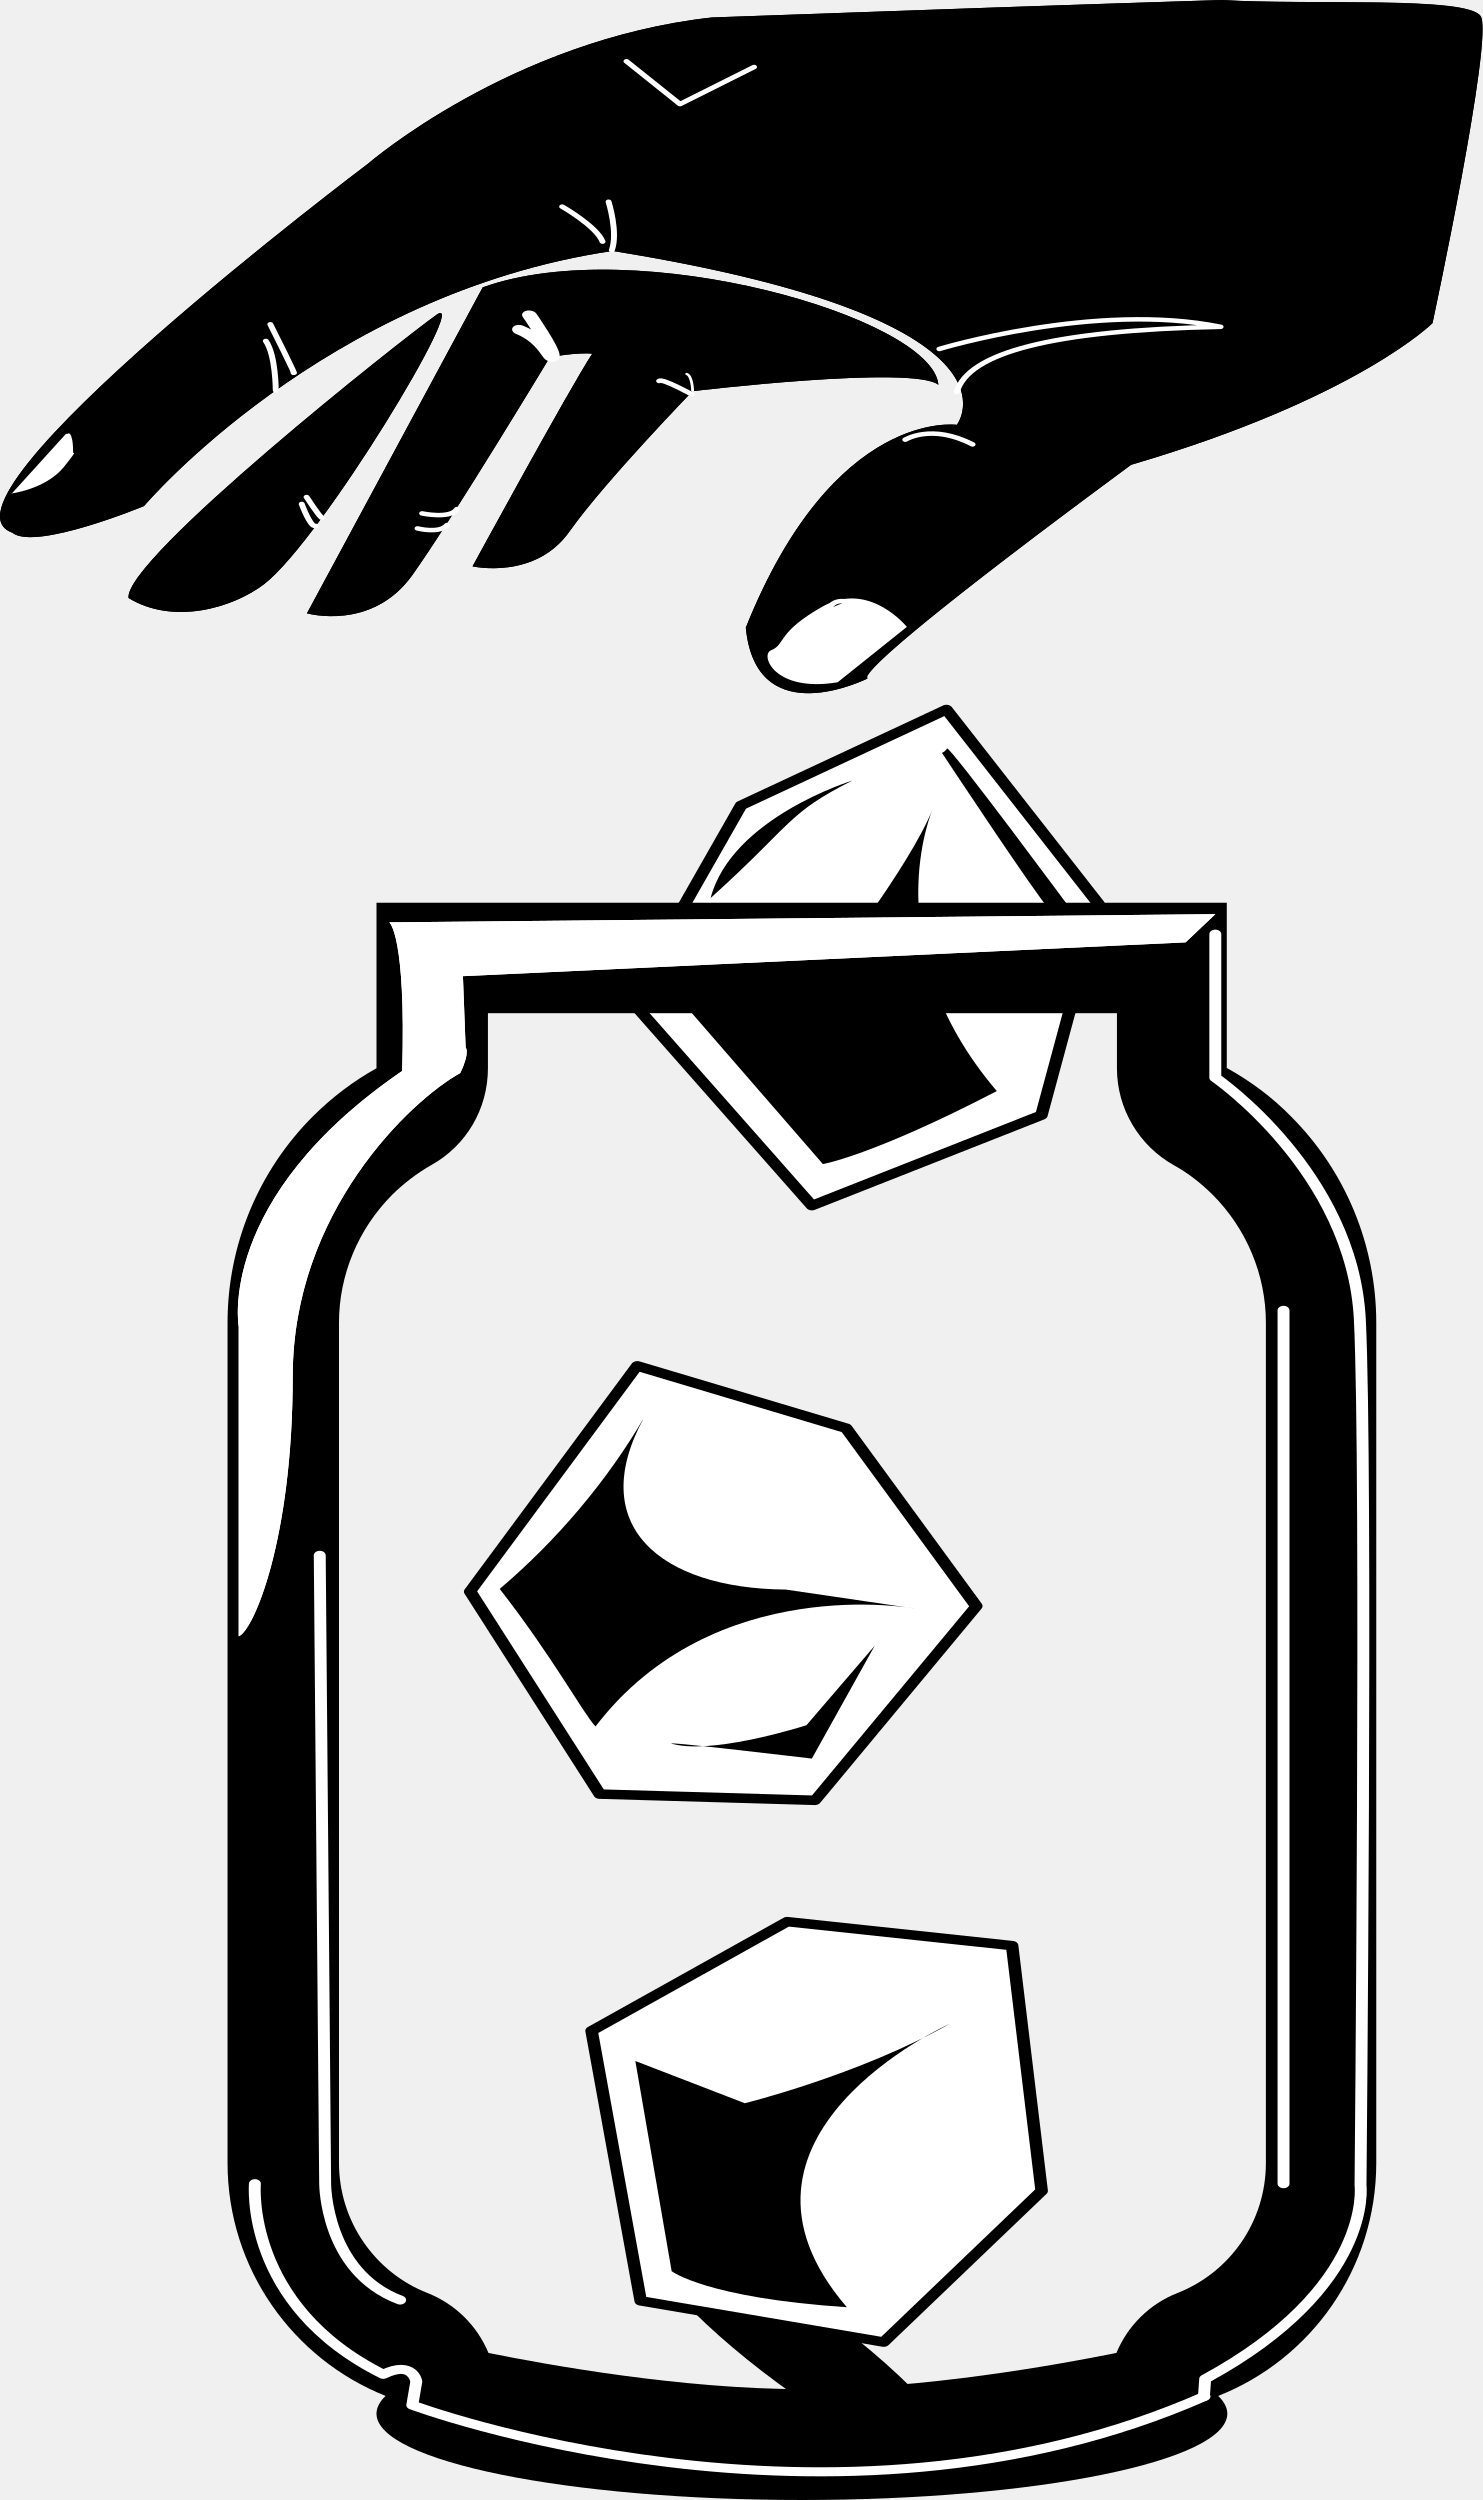
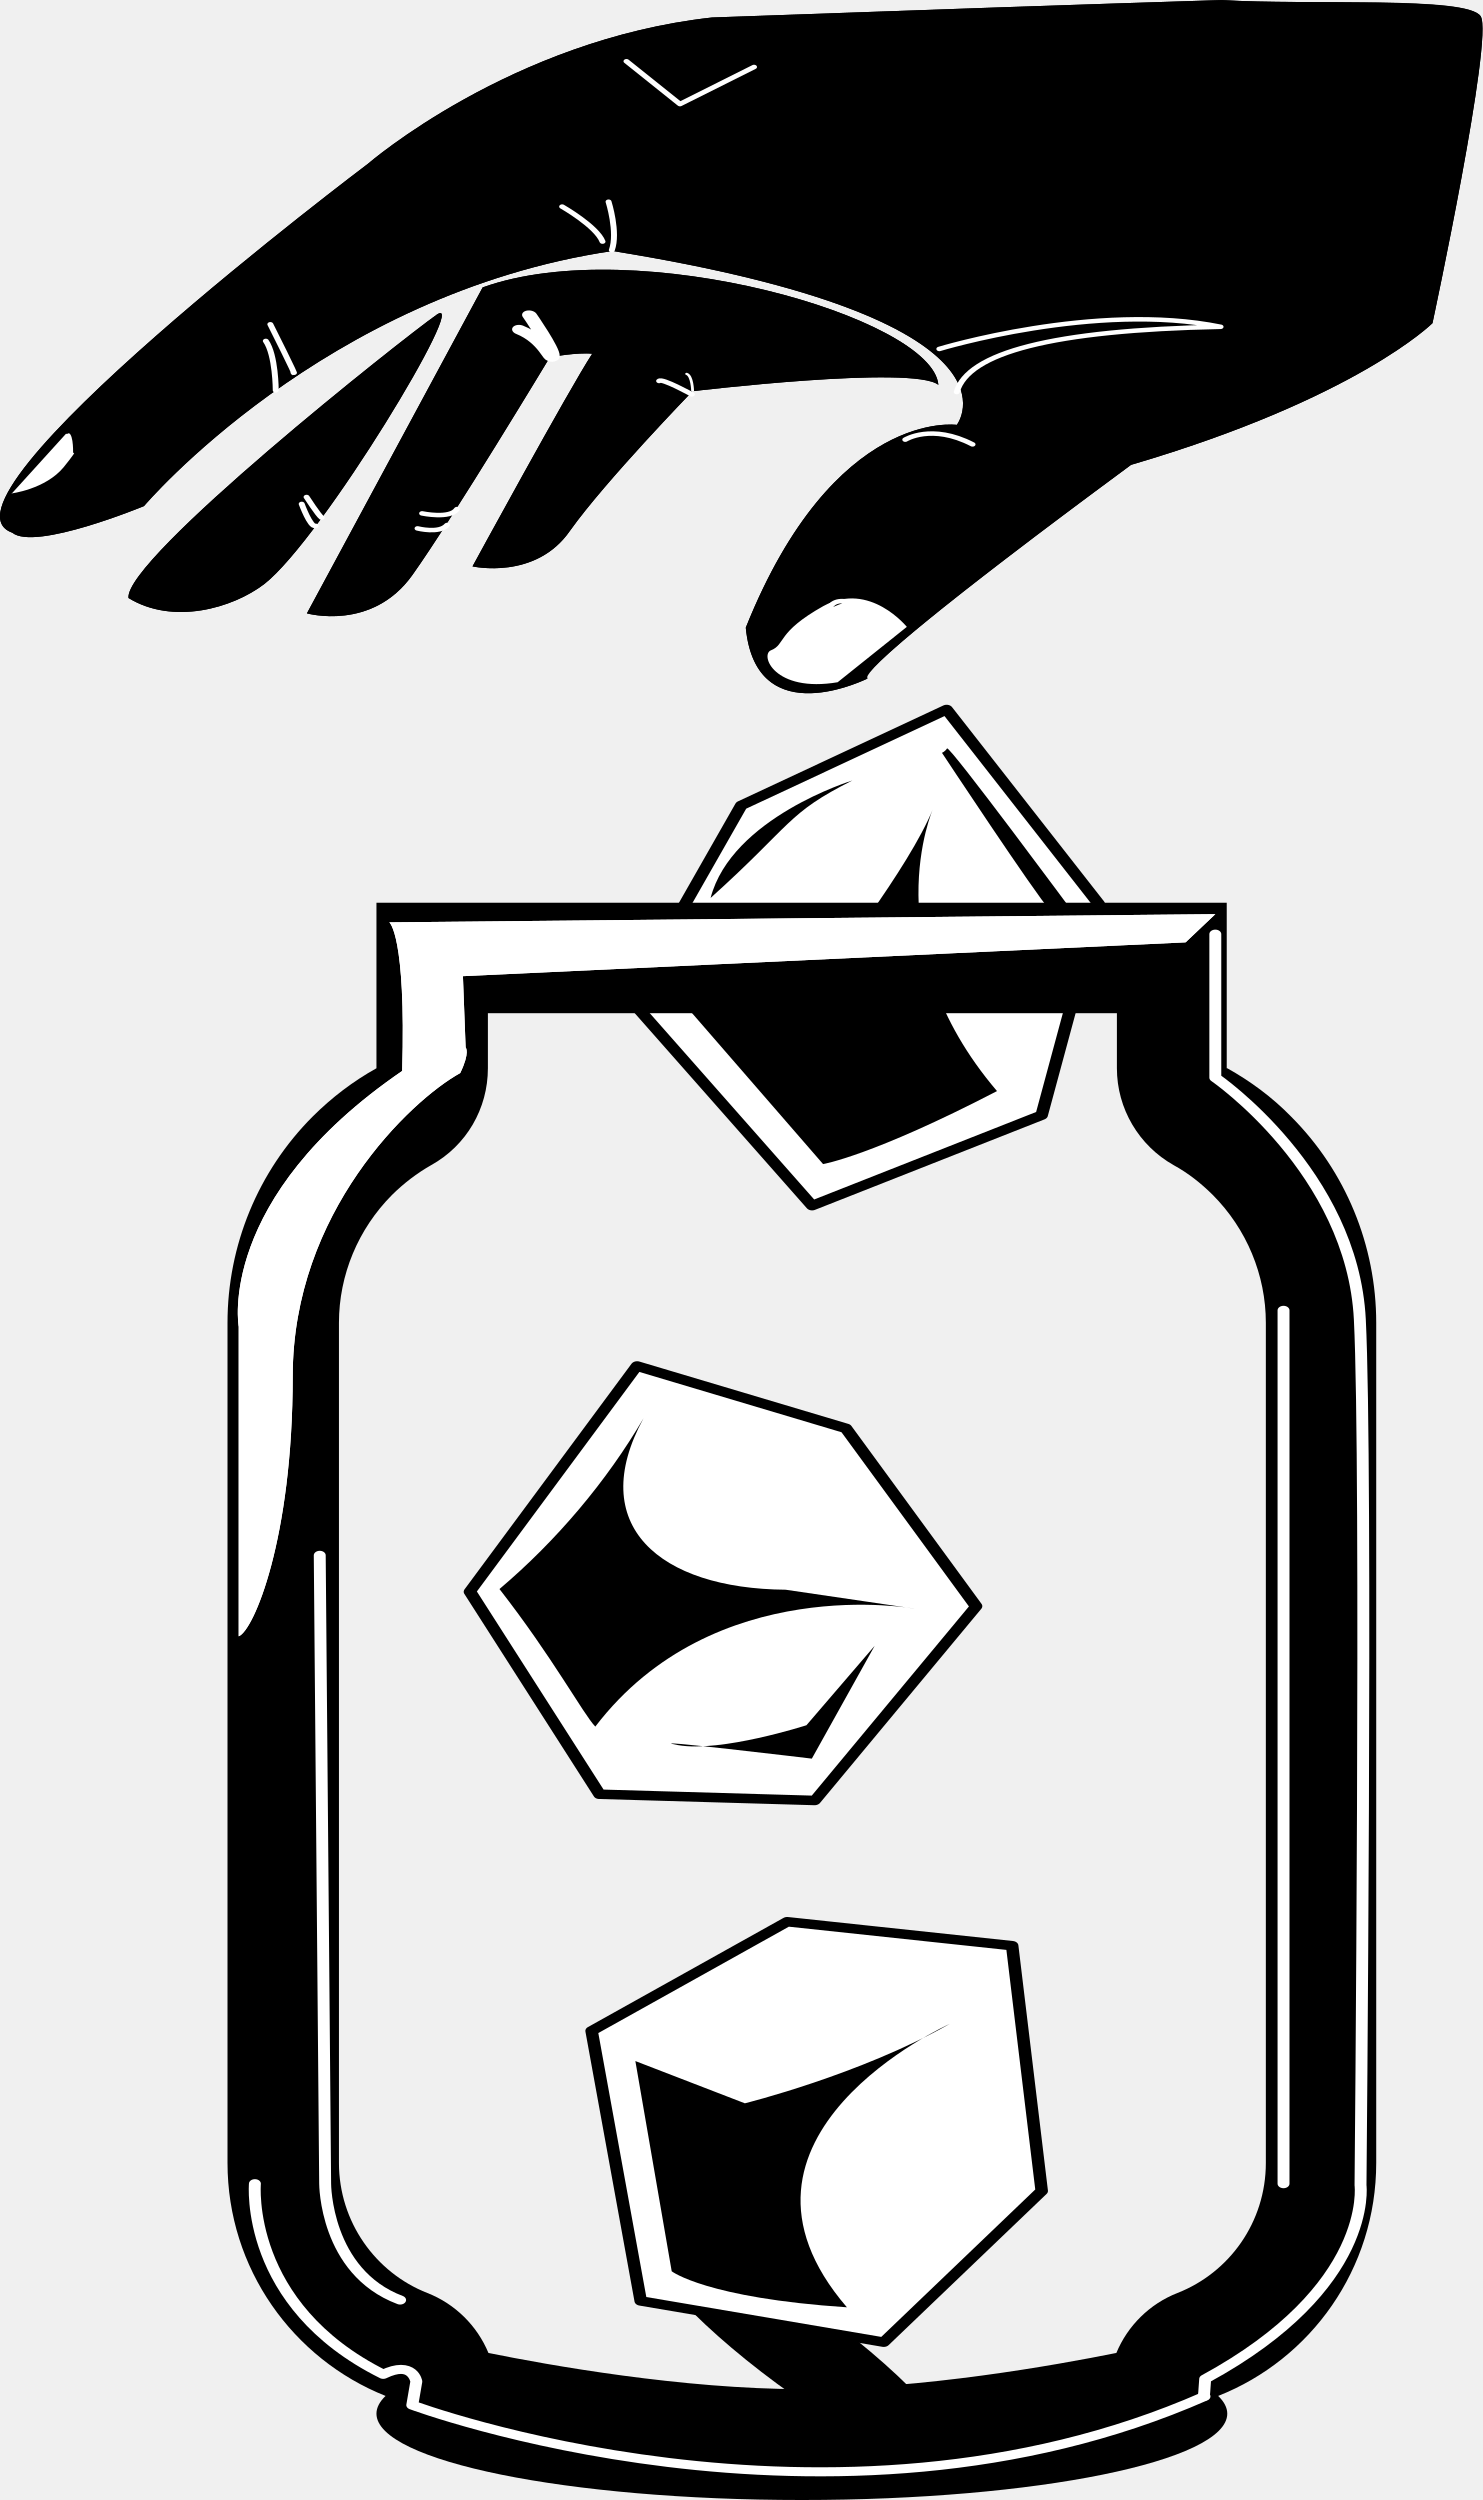
- <svg xmlns="http://www.w3.org/2000/svg" version="1.1" id="Layer_1" x="0px" y="0px" viewBox="0 0 264.728 446.406" xml:space="preserve" width="264.728" height="446.406">
-   <defs id="defs1617" />
-   <style type="text/css" id="style1442">
- 	.st0{fill:none;}
- 	
- 		.st1{fill-rule:evenodd;clip-rule:evenodd;fill:#FFFFFF;stroke:#000000;stroke-width:4.103;stroke-linecap:round;stroke-linejoin:round;stroke-miterlimit:10;}
- 	.st2{fill-rule:evenodd;clip-rule:evenodd;}
- 	.st3{fill-rule:evenodd;clip-rule:evenodd;fill:#FFFFFF;}
- 	
- 		.st4{fill-rule:evenodd;clip-rule:evenodd;fill:#FFFFFF;stroke:#000000;stroke-width:4.103;stroke-linecap:round;stroke-linejoin:round;stroke-miterlimit:1.5;}
- 	.st5{fill:none;stroke:#FFFFFF;stroke-width:1.765;stroke-linecap:round;stroke-linejoin:round;stroke-miterlimit:10;}
- 	.st6{fill:none;stroke:#FFFFFF;stroke-width:0.423;stroke-linecap:round;stroke-linejoin:round;stroke-miterlimit:10;}
- 	
- 		.st7{fill-rule:evenodd;clip-rule:evenodd;fill:#FFFFFF;stroke:#000000;stroke-width:1.28;stroke-linecap:round;stroke-linejoin:round;stroke-miterlimit:1.5;}
- 	
- 		.st8{fill-rule:evenodd;clip-rule:evenodd;fill:#FFFFFF;stroke:#000000;stroke-width:0.423;stroke-linecap:round;stroke-linejoin:round;stroke-miterlimit:10;}
- 	.st9{fill:none;stroke:#FFFFFF;stroke-width:0.88;stroke-linecap:round;stroke-linejoin:round;stroke-miterlimit:10;}
- 	
- 		.st10{fill-rule:evenodd;clip-rule:evenodd;stroke:#FFFFFF;stroke-width:0.88;stroke-linecap:round;stroke-linejoin:round;stroke-miterlimit:10;}
- 	.st11{fill:none;stroke:#FFFFFF;stroke-width:2.65;stroke-linecap:round;stroke-linejoin:round;stroke-miterlimit:1.5;}
- </style>
-   <g transform="matrix(0.824971,-0.552394,0.959237,0.824971,-2486.376,457.7861)" id="g1462">
-     <g transform="matrix(0.494445,0,0,0.375215,912.102,-927.427)" id="g1448">
-       <path class="st1" d="m 2268.1,5086.4 -82.9,39 -14.2,106.2 82.4,20.5 74.5,-56.1 18.2,-96.1 z" id="path1446" />
+ <svg xmlns="http://www.w3.org/2000/svg" xml:space="preserve" id="Layer_1" width="264.728" height="446.406" x="0" y="0" version="1.1">
+   <style id="style1442" type="text/css">.st1{fill:#fff;stroke:#000;stroke-width:4.103;stroke-linecap:round;stroke-linejoin:round;stroke-miterlimit:10}.st1,.st2,.st3{fill-rule:evenodd;clip-rule:evenodd}.st3{fill:#fff}.st5,.st9{fill:none;stroke:#fff;stroke-width:1.765;stroke-linecap:round;stroke-linejoin:round;stroke-miterlimit:10}.st9{stroke-width:.88}</style>
+   <g id="g1462" transform="matrix(.82497 -.5524 .95924 .82497 -2486.376 457.786)">
+     <g id="g1448" transform="matrix(.49445 0 0 .37522 912.102 -927.427)">
+       <path id="path1446" d="m2268.1 5086.4-82.9 39-14.2 106.2 82.4 20.5 74.5-56.1 18.2-96.1z" class="st1" />
    </g>
-     <g transform="matrix(0.494445,0,0,0.375215,912.102,-927.427)" id="g1452">
-       <path class="st2" d="m 2314.4,5129.1 c 0,0 -54,31.3 -65.1,105.5 -49.3,-6.1 -63.7,-14.1 -63.7,-14.1 l 11.7,-82.7 43.5,21.6 c 0,0 50.9,-16.3 73.6,-30.3 z" id="path1450" />
+     <g id="g1452" transform="matrix(.49445 0 0 .37522 912.102 -927.427)">
+       <path id="path1450" d="M2314.4 5129.1s-54 31.3-65.1 105.5c-49.3-6.1-63.7-14.1-63.7-14.1l11.7-82.7 43.5 21.6s50.9-16.3 73.6-30.3" class="st2" />
    </g>
-     <g transform="matrix(1.54725,0,0,1.17415,-412.176,740.131)" id="g1456">
-       <path class="st2" d="m 1593.2,241.4 c 0,0 1.9,-1.3 2.2,-3.9 0.3,-2.6 5.9,-23.8 5.9,-23.8 0,0 0.3,0.1 0.8,-0.1 0.5,-0.2 -5.2,26.3 -5.2,26.3 z" id="path1454" />
+     <g id="g1456" transform="matrix(1.54725 0 0 1.17415 -412.176 740.131)">
+       <path id="path1454" d="M1593.2 241.4s1.9-1.3 2.2-3.9 5.9-23.8 5.9-23.8.3.1.8-.1-5.2 26.3-5.2 26.3z" class="st2" />
    </g>
-     <g transform="matrix(1.09615,0,0,0.831825,136.844,1290.98)" id="g1460">
-       <path class="st2" d="m 1745.9,-365.3 c 0,0 -18.2,-6.4 -30.9,3.3 18.8,-2.8 19.3,-4.9 30.9,-3.3 z" id="path1458" />
+     <g id="g1460" transform="matrix(1.09615 0 0 .83183 136.844 1290.98)">
+       <path id="path1458" d="M1745.9-365.3s-18.2-6.4-30.9 3.3c18.8-2.8 19.3-4.9 30.9-3.3" class="st2" />
    </g>
  </g>
-   <g transform="matrix(0.857266,0.481134,-0.881329,0.904297,1700.903,-731.5879)" id="g1482">
-     <g transform="matrix(0.494445,0,0,0.375215,932.124,-830.339)" id="g1472">
-       <g transform="matrix(1.35052,0,0,0.915179,-243.95,1150.29)" id="g1468">
-         <ellipse transform="matrix(-0.9764,-0.2158,0.2158,-0.9764,-4534.957,10258.919)" class="st3" cx="-1707.5" cy="5377" rx="55.1" ry="16.9" id="ellipse1464" />
-         <ellipse transform="matrix(-0.9764,-0.2158,0.2158,-0.9764,-4534.957,10258.919)" class="st2" cx="-1707.5" cy="5377" rx="55.1" ry="16.9" id="ellipse1466" />
+   <g id="g1482" transform="matrix(.85727 .48113 -.88133 .9043 1700.903 -731.588)">
+     <g id="g1472" transform="matrix(.49445 0 0 .37522 932.124 -830.339)">
+       <g id="g1468" transform="matrix(1.35052 0 0 .91518 -243.95 1150.29)">
+         <ellipse id="ellipse1464" cx="-1707.5" cy="5377" class="st3" rx="55.1" ry="16.9" transform="scale(-1)rotate(12.463 49246.466 15637.385)" />
+         <ellipse id="ellipse1466" cx="-1707.5" cy="5377" class="st2" rx="55.1" ry="16.9" transform="scale(-1)rotate(12.463 49246.466 15637.385)" />
      </g>
-       <path class="st4" d="m -2782.3,5749.7 -73.5,18.7 14.4,108.6 89.1,44.2 60.3,-39 -7.6,-96.8 z" id="path1470" />
+       <path id="path1470" d="m-2782.3 5749.7-73.5 18.7 14.4 108.6 89.1 44.2 60.3-39-7.6-96.8z" style="fill-rule:evenodd;clip-rule:evenodd;fill:#fff;stroke:#000;stroke-width:4.103;stroke-linecap:round;stroke-linejoin:round;stroke-miterlimit:1.5" />
    </g>
-     <g transform="matrix(1.54725,0,0,1.17415,-230.618,789.634)" id="g1476">
-       <path class="st2" d="m -116.7,479.6 0.8,12.8 c 0,0 -5.1,8.2 -9.5,10 -4.4,1.8 12.8,-6.7 12.8,-6.7 z" id="path1474" />
+     <g id="g1476" transform="matrix(1.54725 0 0 1.17415 -230.618 789.634)">
+       <path id="path1474" d="m-116.7 479.6.8 12.8s-5.1 8.2-9.5 10 12.8-6.7 12.8-6.7z" class="st2" />
    </g>
-     <g transform="matrix(0.494445,0,0,0.375215,932.124,-830.339)" id="g1480">
-       <path class="st2" d="m -2715.7,5797.9 c 0,0 -64.6,25.6 -55.7,101.1 -6.7,-2 -29.9,-15.4 -62.6,-28.5 2.7,-27.3 0.6,-57.1 -6.1,-85.6 12.5,47.5 49.5,55 84.2,31.2 0,0 21,-9.5 40.2,-18.2 z" id="path1478" />
+     <g id="g1480" transform="matrix(.49445 0 0 .37522 932.124 -830.339)">
+       <path id="path1478" d="M-2715.7 5797.9s-64.6 25.6-55.7 101.1c-6.7-2-29.9-15.4-62.6-28.5 2.7-27.3.6-57.1-6.1-85.6 12.5 47.5 49.5 55 84.2 31.2 0 0 21-9.5 40.2-18.2" class="st2" />
    </g>
  </g>
-   <g transform="matrix(1.08252,-0.149091,0.258898,1.08252,-1064.139,-250.2301)" id="g1492">
-     <g transform="matrix(0.494445,0,0,0.375215,774.885,-840.885)" id="g1486">
-       <path class="st1" d="m 355.1,4050.8 -71.6,35 -5,117.8 75.3,31.8 62.7,-55.1 9.4,-106.1 z" id="path1484" />
+   <g id="g1492" transform="matrix(1.08252 -.1491 .2589 1.08252 -1064.14 -250.23)">
+     <g id="g1486" transform="matrix(.49445 0 0 .37522 774.885 -840.885)">
+       <path id="path1484" d="m355.1 4050.8-71.6 35-5 117.8 75.3 31.8 62.7-55.1 9.4-106.1z" class="st1" />
    </g>
-     <g transform="matrix(0.494445,0,0,0.375215,774.885,-840.885)" id="g1490">
-       <path class="st2" d="m 399.7,4103.8 c 0,0 -89.4,33.2 -55.1,114.6 -44.7,-12.2 -53.8,-25.6 -53.8,-25.6 l 4.5,-91.6 32.1,24.4 c 0,0 39.4,-5.4 72.3,-21.8 z" id="path1488" />
+     <g id="g1490" transform="matrix(.49445 0 0 .37522 774.885 -840.885)">
+       <path id="path1488" d="M399.7 4103.8s-89.4 33.2-55.1 114.6c-44.7-12.2-53.8-25.6-53.8-25.6l4.5-91.6 32.1 24.4s39.4-5.4 72.3-21.8" class="st2" />
    </g>
  </g>
-   <g id="g1522" transform="translate(-462.6866,-186.7809)">
-     <g transform="matrix(0.956709,0,0,0.673311,-115.865,826.292)" id="g1498">
+   <g id="g1522" transform="translate(-462.687 -186.78)">
+     <g id="g1498" transform="matrix(.9567 0 0 .67331 -115.865 826.292)">
      <g id="g1496">
-         <path class="st2" d="m 833.8,-666.5 c 4.3,3.4 8.4,7.7 11.9,12.8 10.2,14.5 15.9,34.2 15.9,54.7 v 222.8 c 0,28.1 -12.2,52.1 -29.5,61.8 1.1,1.5 1.7,3.1 1.7,4.7 0,12.6 -35.6,22.9 -79.4,22.9 -43.8,0 -79.4,-10.3 -79.4,-22.9 0,-1.6 0.6,-3.2 1.7,-4.7 -17.3,-9.8 -29.5,-33.8 -29.5,-61.8 V -599 c 0,-20.5 5.7,-40.2 15.9,-54.7 3.6,-5.1 7.6,-9.4 11.9,-12.8 v -43.9 h 158.7 v 43.9 z m -20.7,340.7 c -11.2,3.2 -36.2,9.6 -58.6,9.6 -22.4,0 -47.5,-6.4 -58.6,-9.6 -2.1,-7.2 -6.2,-13 -11.4,-15.9 -9.7,-5.4 -16.5,-18.9 -16.5,-34.5 0,-62.7 0,-156.7 0,-222.8 0,-12.7 3.6,-24.9 9.9,-33.9 2.2,-3.1 4.7,-5.8 7.3,-7.9 6.6,-5.2 10.6,-15 10.6,-25.7 v -14.6 c 0,0 78.9,0 117.4,0 v 14.6 c 0,10.7 4.1,20.5 10.6,25.7 2.7,2.1 5.1,4.8 7.3,7.9 6.3,9 9.9,21.2 9.9,33.9 v 222.8 c 0,15.7 -6.8,29.1 -16.5,34.5 -5.2,2.9 -9.3,8.7 -11.4,15.9 z" id="path1494" />
+         <path id="path1494" d="M833.8-666.5c4.3 3.4 8.4 7.7 11.9 12.8 10.2 14.5 15.9 34.2 15.9 54.7v222.8c0 28.1-12.2 52.1-29.5 61.8 1.1 1.5 1.7 3.1 1.7 4.7 0 12.6-35.6 22.9-79.4 22.9S675-297.1 675-309.7c0-1.6.6-3.2 1.7-4.7-17.3-9.8-29.5-33.8-29.5-61.8V-599c0-20.5 5.7-40.2 15.9-54.7 3.6-5.1 7.6-9.4 11.9-12.8v-43.9h158.7v43.9zm-20.7 340.7c-11.2 3.2-36.2 9.6-58.6 9.6s-47.5-6.4-58.6-9.6c-2.1-7.2-6.2-13-11.4-15.9-9.7-5.4-16.5-18.9-16.5-34.5V-599c0-12.7 3.6-24.9 9.9-33.9 2.2-3.1 4.7-5.8 7.3-7.9 6.6-5.2 10.6-15 10.6-25.7v-14.6h117.4v14.6c0 10.7 4.1 20.5 10.6 25.7 2.7 2.1 5.1 4.8 7.3 7.9 6.3 9 9.9 21.2 9.9 33.9v222.8c0 15.7-6.8 29.1-16.5 34.5-5.2 2.9-9.3 8.7-11.4 15.9" class="st2" />
      </g>
    </g>
-     <g transform="matrix(1.20599,0,0,0.915179,0,1150.43)" id="g1504">
-       <path class="st3" d="m 563.6,-874.6 -4.4,5.5 -107,6.6 0.4,13.9 c 0,0 0.7,0.9 -0.8,5 -7.4,5.4 -24.8,27.2 -24.8,59.1 0,31.9 -5.8,49.7 -8,50.8 0,-22.3 0,-60.4 0,-60.4 0,0 -3.4,-25 24.2,-49.9 0.6,-26.6 -1.9,-29 -1.9,-29 z" id="path1500" />
-       <path class="st3" d="m 563.6,-874.6 -4.4,5.5 -107,6.6 0.4,13.9 c 0,0 0.7,0.9 -0.8,5 -7.4,5.4 -24.8,27.2 -24.8,59.1 0,31.9 -5.8,49.7 -8,50.8 0,-22.3 0,-60.4 0,-60.4 0,0 -3.4,-25 24.2,-49.9 0.6,-26.6 -1.9,-29 -1.9,-29 z m -1.5,0.8 -3.2,3.9 -106.8,6.6 c -0.3,0 -0.6,0.4 -0.6,0.8 l 0.4,13.9 0.6,0.7 -0.5,-0.3 c 0,0 0.1,0.4 0,0.9 -0.1,0.7 -0.3,1.7 -0.8,3.1 -7.6,5.6 -25,27.6 -25,59.7 0,22.2 -2.8,37.5 -5.3,45.1 -0.5,1.7 -1.1,3 -1.5,3.9 v -58.6 c 0,0 0,-0.1 0,-0.1 0,0 -3.2,-24.6 24,-49.1 0.2,-0.1 0.2,-0.4 0.3,-0.6 0.4,-16.1 -0.4,-23.4 -1.1,-26.7 -0.1,-0.7 -0.3,-1.2 -0.4,-1.6 z" id="path1502" />
+     <g id="g1504" transform="matrix(1.20599 0 0 .91518 0 1150.43)">
+       <path id="path1500" d="m563.6-874.6-4.4 5.5-107 6.6.4 13.9s.7.9-.8 5c-7.4 5.4-24.8 27.2-24.8 59.1s-5.8 49.7-8 50.8v-60.4s-3.4-25 24.2-49.9c.6-26.6-1.9-29-1.9-29z" class="st3" />
+       <path id="path1502" d="m563.6-874.6-4.4 5.5-107 6.6.4 13.9s.7.9-.8 5c-7.4 5.4-24.8 27.2-24.8 59.1s-5.8 49.7-8 50.8v-60.4s-3.4-25 24.2-49.9c.6-26.6-1.9-29-1.9-29zm-1.5.8-3.2 3.9-106.8 6.6c-.3 0-.6.4-.6.8l.4 13.9.6.7-.5-.3s.1.4 0 .9c-.1.7-.3 1.7-.8 3.1-7.6 5.6-25 27.6-25 59.7 0 22.2-2.8 37.5-5.3 45.1-.5 1.7-1.1 3-1.5 3.9v-58.7s-3.2-24.6 24-49.1c.2-.1.2-.4.3-.6.4-16.1-.4-23.4-1.1-26.7-.1-.7-.3-1.2-.4-1.6z" class="st3" />
    </g>
-     <g transform="matrix(1.20599,0,0,0.915179,0,1150.43)" id="g1508">
-       <path class="st5" d="m 563.6,-870.7 v 28 c 0,0 20.3,18.4 21.4,47.2 1.1,28.8 0.1,168.9 0.1,168.9 0,0 2,19.9 -23,37.8 -0.1,2.3 -0.2,3.4 -0.2,3.4" id="path1506" />
+     <g id="g1508" transform="matrix(1.20599 0 0 .91518 0 1150.43)">
+       <path id="path1506" d="M563.6-870.7v28s20.3 18.4 21.4 47.2.1 168.9.1 168.9 2 19.9-23 37.8c-.1 2.3-.2 3.4-.2 3.4" class="st5" />
    </g>
-     <g transform="matrix(1.20599,0,0,0.915179,0,1150.43)" id="g1512">
-       <path class="st5" d="m 573.7,-797.3 v 170.4" id="path1510" />
+     <g id="g1512" transform="matrix(1.20599 0 0 .91518 0 1150.43)">
+       <path id="path1510" d="M573.7-797.3v170.4" class="st5" />
    </g>
-     <g transform="matrix(1.20599,0,0,0.915179,0,1150.43)" id="g1516">
-       <path class="st5" d="m 421.4,-626.9 c 0,0 -1.6,23.7 19,37.2 4.4,-2.8 4.9,1.4 4.9,1.4 l -0.6,4.6 c 0,0 61.9,30.4 117.3,-1.7" id="path1514" />
+     <g id="g1516" transform="matrix(1.20599 0 0 .91518 0 1150.43)">
+       <path id="path1514" d="M421.4-626.9s-1.6 23.7 19 37.2c4.4-2.8 4.9 1.4 4.9 1.4l-.6 4.6s61.9 30.4 117.3-1.7" class="st5" />
    </g>
-     <g transform="matrix(1.20599,0,0,0.915179,0,1150.43)" id="g1520">
-       <path class="st5" d="m 431,-749.5 0.8,122.6 c 0,0 0,17.2 11.1,22.7" id="path1518" />
+     <g id="g1520" transform="matrix(1.20599 0 0 .91518 0 1150.43)">
+       <path id="path1518" d="m431-749.5.8 122.6s0 17.2 11.1 22.7" class="st5" />
    </g>
  </g>
-   <g transform="matrix(0.957109,0.219863,-0.381794,0.957109,128.6584,-285.1129)" id="g1612">
-     <g transform="matrix(0.985159,-0.403007,0.753856,1.06122,-1339.1,483.521)" id="g1542">
-       <g transform="matrix(1.20599,0,0,0.915179,-50.1899,-753.399)" id="g1528">
-         <path class="st2" d="m 1181.5,1148.9 c 1,3.6 -16.9,47.5 -16.9,47.5 0,0 -12.4,10.1 -44,15.1 -45.4,27 -41.5,27.4 -41.5,27.4 0,0 -16.5,6.3 -14.1,-11 19.1,-32.8 34.4,-27 34.4,-27 0,0 14.2,-14.7 -38.6,-36 -38.9,-0.3 -69.6,29 -69.6,29 0,0 -15.7,4.5 -18,1 -10.7,-7.4 58.9,-49.8 58.9,-49.8 0,0 22.9,-16.2 49.7,-14.8 30,4.3 47.2,6.8 66.7,9.7 11.2,3 32,5.4 33,8.9 z" id="path1524" />
-         <path class="st2" d="m 1078.9,1239 c -1.8,0.6 -16.1,5.1 -13.9,-11.1 19.1,-32.8 34.4,-27 34.4,-27 0,0 14.2,-14.7 -38.6,-36 -38.9,-0.3 -69.6,29 -69.6,29 0,0 -15.7,4.5 -18,1 -10.7,-7.4 58.9,-49.8 58.9,-49.8 0,0 22.9,-16.2 49.7,-14.8 30,4.3 47.2,6.8 66.7,9.7 11.1,3 32,5.3 33,8.9 1,3.6 -16.9,47.5 -16.9,47.5 0,0 -12.4,10.1 -44,15.1 -31.5,18.8 -39.3,24.7 -41.1,26.5 -0.1,-0.1 -0.2,-0.1 -0.2,-0.1 0,0 0,0 0,0 -0.1,0 -0.2,0 -0.3,0.1 z m -0.5,-0.8 c -1.1,0.4 -3.9,1.1 -6.6,0.8 -2.2,-0.2 -4.4,-1.2 -5.5,-3.8 -0.7,-1.6 -0.9,-3.9 -0.5,-7 18.6,-31.7 33.3,-26.3 33.3,-26.3 l 0.4,0.2 0.4,-0.4 c 0,0 1.5,-1.5 2,-4.4 0.3,-1.8 0.1,-4.1 -1.2,-6.9 -3.1,-6.4 -12.8,-15.6 -39.5,-26.3 h -0.1 -0.1 c -37.6,-0.3 -67.5,26.8 -70,29.1 -1.2,0.3 -7.9,2.1 -12.7,2.2 -1.3,0 -2.5,-0.1 -3.3,-0.3 -0.4,-0.2 -0.8,-0.3 -1,-0.6 l -0.1,-0.1 -0.1,-0.1 c -0.4,-0.3 -0.7,-0.7 -0.8,-1.1 -0.1,-0.5 0.1,-1.1 0.4,-1.7 0.5,-1.1 1.3,-2.3 2.5,-3.7 12.3,-14.6 56.7,-41.5 56.7,-41.5 h 0.1 c 0,0 22.7,-16 49.2,-14.7 30,4.3 47.1,6.8 66.6,9.6 7.8,2.1 20.3,3.9 27.5,6 1.8,0.5 3.2,1.1 4.1,1.6 0.4,0.3 0.7,0.5 0.8,0.8 v 0 c 0.1,0.2 0,0.6 -0.1,1.1 -0.2,1.1 -0.6,2.7 -1.2,4.6 -3.8,12.3 -14.2,37.9 -15.4,40.8 -1.7,1.3 -14.4,10.1 -43.4,14.8 h -0.1 l -0.1,0.1 c -25.5,15.2 -35.5,22 -39.3,25 -2.1,1.1 -2.7,1.8 -2.9,2.2 z" id="path1526" />
+   <g id="g1612" transform="matrix(.9571 .21986 -.3818 .9571 128.658 -285.113)">
+     <g id="g1542" transform="matrix(.98516 -.403 .75386 1.06122 -1339.1 483.521)">
+       <g id="g1528" transform="matrix(1.20599 0 0 .91518 -50.19 -753.399)">
+         <path id="path1524" d="M1181.5 1148.9c1 3.6-16.9 47.5-16.9 47.5s-12.4 10.1-44 15.1c-45.4 27-41.5 27.4-41.5 27.4s-16.5 6.3-14.1-11c19.1-32.8 34.4-27 34.4-27s14.2-14.7-38.6-36c-38.9-.3-69.6 29-69.6 29s-15.7 4.5-18 1c-10.7-7.4 58.9-49.8 58.9-49.8s22.9-16.2 49.7-14.8c30 4.3 47.2 6.8 66.7 9.7 11.2 3 32 5.4 33 8.9" class="st2" />
+         <path id="path1526" d="M1078.9 1239c-1.8.6-16.1 5.1-13.9-11.1 19.1-32.8 34.4-27 34.4-27s14.2-14.7-38.6-36c-38.9-.3-69.6 29-69.6 29s-15.7 4.5-18 1c-10.7-7.4 58.9-49.8 58.9-49.8s22.9-16.2 49.7-14.8c30 4.3 47.2 6.8 66.7 9.7 11.1 3 32 5.3 33 8.9s-16.9 47.5-16.9 47.5-12.4 10.1-44 15.1c-31.5 18.8-39.3 24.7-41.1 26.5-.1-.1-.2-.1-.2-.1-.1 0-.2 0-.3.1zm-.5-.8c-1.1.4-3.9 1.1-6.6.8-2.2-.2-4.4-1.2-5.5-3.8-.7-1.6-.9-3.9-.5-7 18.6-31.7 33.3-26.3 33.3-26.3l.4.2.4-.4s1.5-1.5 2-4.4c.3-1.8.1-4.1-1.2-6.9-3.1-6.4-12.8-15.6-39.5-26.3h-.2c-37.6-.3-67.5 26.8-70 29.1-1.2.3-7.9 2.1-12.7 2.2-1.3 0-2.5-.1-3.3-.3-.4-.2-.8-.3-1-.6l-.1-.1-.1-.1c-.4-.3-.7-.7-.8-1.1-.1-.5.1-1.1.4-1.7.5-1.1 1.3-2.3 2.5-3.7 12.3-14.6 56.7-41.5 56.7-41.5h.1s22.7-16 49.2-14.7c30 4.3 47.1 6.8 66.6 9.6 7.8 2.1 20.3 3.9 27.5 6 1.8.5 3.2 1.1 4.1 1.6.4.3.7.5.8.8.1.2 0 .6-.1 1.1-.2 1.1-.6 2.7-1.2 4.6-3.8 12.3-14.2 37.9-15.4 40.8-1.7 1.3-14.4 10.1-43.4 14.8h-.1l-.1.1c-25.5 15.2-35.5 22-39.3 25-2.1 1.1-2.7 1.8-2.9 2.2" class="st2" />
      </g>
-       <g transform="matrix(1.20599,0,0,0.915179,-50.1899,-753.399)" id="g1534">
-         <path class="st2" d="m 1042.7,1167.5 -34.1,47.4 c 0,0 7.8,4.5 15,-3.5 7.2,-8 25.4,-31.2 25.4,-31.2 0,0 3.8,-0.1 5.6,0.5 -4.2,5 -22.9,30.8 -22.9,30.8 0,0 7.7,3.8 13.9,-3.3 6.3,-7 20.7,-19.1 20.7,-19.1 0,0 29.5,1.2 32.1,5 1.6,-10.8 -33.9,-31.6 -55.7,-26.6 z" id="path1530" />
-         <path class="st2" d="m 1042.7,1167.5 -34.1,47.4 c 0,0 7.8,4.5 15,-3.5 7.2,-8 25.4,-31.2 25.4,-31.2 0,0 3.8,-0.1 5.6,0.5 -4.2,5 -22.9,30.8 -22.9,30.8 0,0 7.7,3.8 13.9,-3.3 6.3,-7 20.7,-19.1 20.7,-19.1 0,0 29.5,1.2 32.1,5 1.6,-10.8 -33.9,-31.6 -55.7,-26.6 z m 0.4,0.9 c 15.1,-3.3 36.6,5.7 47.7,15.1 2.8,2.4 4.9,4.8 6.1,7 0.3,0.6 0.6,1.2 0.7,1.8 0,0 0,0 0,0 -1.5,-0.7 -4,-1.4 -6.9,-1.9 -9.6,-1.7 -24.1,-2.3 -24.1,-2.3 h -0.3 l -0.2,0.2 c 0,0 -14.5,12.1 -20.8,19.2 -4.5,5.1 -9.9,4.1 -12,3.4 3.6,-5 18.3,-25.2 22.1,-29.6 l -0.2,-1.6 c -1.8,-0.6 -5.8,-0.6 -5.8,-0.6 h -0.4 l -0.3,0.3 c 0,0 -18.2,23.1 -25.4,31.2 -5.3,5.9 -11,4.6 -13.1,3.7 -0.2,0.1 32.9,-45.9 32.9,-45.9 z" id="path1532" />
+       <g id="g1534" transform="matrix(1.20599 0 0 .91518 -50.19 -753.399)">
+         <path id="path1530" d="m1042.7 1167.5-34.1 47.4s7.8 4.5 15-3.5 25.4-31.2 25.4-31.2 3.8-.1 5.6.5c-4.2 5-22.9 30.8-22.9 30.8s7.7 3.8 13.9-3.3c6.3-7 20.7-19.1 20.7-19.1s29.5 1.2 32.1 5c1.6-10.8-33.9-31.6-55.7-26.6" class="st2" />
+         <path id="path1532" d="m1042.7 1167.5-34.1 47.4s7.8 4.5 15-3.5 25.4-31.2 25.4-31.2 3.8-.1 5.6.5c-4.2 5-22.9 30.8-22.9 30.8s7.7 3.8 13.9-3.3c6.3-7 20.7-19.1 20.7-19.1s29.5 1.2 32.1 5c1.6-10.8-33.9-31.6-55.7-26.6m.4.9c15.1-3.3 36.6 5.7 47.7 15.1 2.8 2.4 4.9 4.8 6.1 7 .3.6.6 1.2.7 1.8-1.5-.7-4-1.4-6.9-1.9-9.6-1.7-24.1-2.3-24.1-2.3h-.3l-.2.2s-14.5 12.1-20.8 19.2c-4.5 5.1-9.9 4.1-12 3.4 3.6-5 18.3-25.2 22.1-29.6l-.2-1.6c-1.8-.6-5.8-.6-5.8-.6h-.4l-.3.3s-18.2 23.1-25.4 31.2c-5.3 5.9-11 4.6-13.1 3.7-.2.1 32.9-45.9 32.9-45.9" class="st2" />
      </g>
-       <g transform="matrix(1.20599,0,0,0.915179,-50.1899,-753.399)" id="g1540">
-         <path class="st2" d="m 1035.8,1170.7 c -5.3,3 -49,31.1 -49.8,37.4 4.8,5.4 13.1,4.2 18.1,1.1 9.1,-5.8 37,-41.4 31.7,-38.5 z" id="path1536" />
-         <path class="st2" d="m 1035.8,1170.7 c -5.3,3 -49,31.1 -49.8,37.4 4.8,5.4 13.1,4.2 18.1,1.1 9.1,-5.8 37,-41.4 31.7,-38.5 z m -0.9,1.6 c 0,0.1 -0.1,0.2 -0.1,0.3 -4.7,7.7 -23.8,31.2 -30.9,35.9 -4.7,2.8 -12.3,4.1 -16.9,-0.6 0.1,-0.3 0.3,-0.6 0.6,-0.9 0.8,-1.1 2.2,-2.4 3.9,-4 10.8,-10 36.6,-26.7 43.4,-30.7 z" id="path1538" />
+       <g id="g1540" transform="matrix(1.20599 0 0 .91518 -50.19 -753.399)">
+         <path id="path1536" d="M1035.8 1170.7c-5.3 3-49 31.1-49.8 37.4 4.8 5.4 13.1 4.2 18.1 1.1 9.1-5.8 37-41.4 31.7-38.5" class="st2" />
+         <path id="path1538" d="M1035.8 1170.7c-5.3 3-49 31.1-49.8 37.4 4.8 5.4 13.1 4.2 18.1 1.1 9.1-5.8 37-41.4 31.7-38.5m-.9 1.6c0 .1-.1.2-.1.3-4.7 7.7-23.8 31.2-30.9 35.9-4.7 2.8-12.3 4.1-16.9-.6q.15-.45.6-.9c.8-1.1 2.2-2.4 3.9-4 10.8-10 36.6-26.7 43.4-30.7" class="st2" />
      </g>
    </g>
-     <g transform="matrix(1.20599,0,0,0.915179,0,1150.43)" id="g1546">
-       <path class="st6" d="m 108.4,-884.7 c 0,0 -0.9,-2.8 -1.8,-2.9" id="path1544" />
+     <g id="g1546" transform="matrix(1.20599 0 0 .91518 0 1150.43)">
+       <path id="path1544" d="M108.4-884.7s-.9-2.8-1.8-2.9" style="fill:none;stroke:#fff;stroke-width:.423;stroke-linecap:round;stroke-linejoin:round;stroke-miterlimit:10" />
    </g>
-     <g transform="matrix(0.552631,0.115658,-0.32063,0.882243,682.48,1094.73)" id="g1550">
-       <path class="st7" d="m -1545.5,-601.1 c 0,0 8.6,-3.5 8.6,-9.1 -0.1,-5.6 -1.1,-3.8 -1.1,-3.8 0,0 -5.1,-4 -6.2,-2.6" id="path1548" />
+     <g id="g1550" transform="matrix(.55263 .11566 -.32063 .88224 682.48 1094.73)">
+       <path id="path1548" d="M-1545.5-601.1s8.6-3.5 8.6-9.1c-.1-5.6-1.1-3.8-1.1-3.8s-5.1-4-6.2-2.6" style="fill-rule:evenodd;clip-rule:evenodd;fill:#fff;stroke:#000;stroke-width:1.28;stroke-linecap:round;stroke-linejoin:round;stroke-miterlimit:1.5" />
    </g>
-     <g transform="matrix(1.18726,0.160676,-0.211734,0.900964,165.726,1005.05)" id="g1554">
-       <path class="st8" d="m -110.9,-668.4 4.3,-14.5 c 0,0 -9.3,-5.8 -13.3,2 -3.9,7.8 -1.6,9.3 -3,11.2 -1.2,1.8 4.4,7.6 12,1.3 z" id="path1552" />
+     <g id="g1554" transform="matrix(1.18726 .16068 -.21173 .90096 165.726 1005.05)">
+       <path id="path1552" d="m-110.9-668.4 4.3-14.5s-9.3-5.8-13.3 2c-3.9 7.8-1.6 9.3-3 11.2-1.2 1.8 4.4 7.6 12 1.3" style="fill-rule:evenodd;clip-rule:evenodd;fill:#fff;stroke:#000;stroke-width:.423;stroke-linecap:round;stroke-linejoin:round;stroke-miterlimit:10" />
    </g>
-     <g transform="matrix(1.20599,0,0,0.915179,0,1150.43)" id="g1558">
-       <path class="st9" d="m 141.3,-884.7 c 0,0 2.8,-4.2 9.8,-2" id="path1556" />
+     <g id="g1558" transform="matrix(1.20599 0 0 .91518 0 1150.43)">
+       <path id="path1556" d="M141.3-884.7s2.8-4.2 9.8-2" class="st9" />
    </g>
-     <g transform="matrix(1.20599,0,0,0.915179,0,1150.43)" id="g1562">
-       <path class="st9" d="m 49.3,-866.9 c 0,0 -2,-6.6 -4.2,-8.8" id="path1560" />
+     <g id="g1562" transform="matrix(1.20599 0 0 .91518 0 1150.43)">
+       <path id="path1560" d="M49.3-866.9s-2-6.6-4.2-8.8" class="st9" />
    </g>
-     <g transform="matrix(1.20599,0,0,0.915179,0,1150.43)" id="g1566">
-       <path class="st9" d="m 44.8,-879 c 0,0 7.2,9.3 6,8" id="path1564" />
+     <g id="g1566" transform="matrix(1.20599 0 0 .91518 0 1150.43)">
+       <path id="path1564" d="M44.8-879s7.2 9.3 6 8" class="st9" />
    </g>
-     <g transform="matrix(1.20599,0,0,0.915179,0,1150.43)" id="g1570">
-       <path class="st9" d="m 79.5,-913.5 c 0,0 6,2.2 7.7,4.8" id="path1568" />
+     <g id="g1570" transform="matrix(1.20599 0 0 .91518 0 1150.43)">
+       <path id="path1568" d="M79.5-913.5s6 2.2 7.7 4.8" class="st9" />
    </g>
-     <g transform="matrix(1.20599,0,0,0.915179,0,1150.43)" id="g1574">
-       <path class="st9" d="m 85.8,-916.4 c 0,0 3.1,5.3 3.2,8.9" id="path1572" />
+     <g id="g1574" transform="matrix(1.20599 0 0 .91518 0 1150.43)">
+       <path id="path1572" d="M85.8-916.4s3.1 5.3 3.2 8.9" class="st9" />
    </g>
-     <g transform="matrix(1.20599,0,0,0.915179,0,1150.43)" id="g1578">
-       <path class="st9" d="m 141,-903.1 c 0,0 19.5,-15.6 38.6,-16.2 -23.8,7.9 -34.3,15.7 -33.7,23.5" id="path1576" />
+     <g id="g1578" transform="matrix(1.20599 0 0 .91518 0 1150.43)">
+       <path id="path1576" d="M141-903.1s19.5-15.6 38.6-16.2c-23.8 7.9-34.3 15.7-33.7 23.5" class="st9" />
    </g>
-     <g transform="matrix(1.20599,0,0,0.915179,0,1150.43)" id="g1582">
-       <path class="st9" d="m 77,-850.2 c 0,0 4.3,-0.1 4.7,-2.3" id="path1580" />
+     <g id="g1582" transform="matrix(1.20599 0 0 .91518 0 1150.43)">
+       <path id="path1580" d="M77-850.2s4.3-.1 4.7-2.3" class="st9" />
    </g>
-     <g transform="matrix(1.12368,0.332313,-0.437911,0.852714,388.969,860.872)" id="g1586">
-       <path class="st10" d="m -361.7,-433.8 c 0,0 -2.2,3 -1.3,4.3 0.9,1.3 -3.3,-3.1 1.3,-4.3 z" id="path1584" />
+     <g id="g1586" transform="matrix(1.12368 .33231 -.43791 .85271 388.969 860.872)">
+       <path id="path1584" d="M-361.7-433.8s-2.2 3-1.3 4.3-3.3-3.1 1.3-4.3" style="fill-rule:evenodd;clip-rule:evenodd;stroke:#fff;stroke-width:.88;stroke-linecap:round;stroke-linejoin:round;stroke-miterlimit:10" />
    </g>
-     <g transform="matrix(1.02954,0,0,0.650697,151.679,1315.53)" id="g1590">
-       <path class="st11" d="m -52.4,-1508 c 0,0 6.1,7.4 6.4,9.2 0.3,1.9 -2,-3.6 -7.1,-4.8" id="path1588" />
+     <g id="g1590" transform="matrix(1.02954 0 0 .6507 151.679 1315.53)">
+       <path id="path1588" d="M-52.4-1508s6.1 7.4 6.4 9.2c.3 1.9-2-3.6-7.1-4.8" style="fill:none;stroke:#fff;stroke-width:2.65;stroke-linecap:round;stroke-linejoin:round;stroke-miterlimit:1.5" />
    </g>
-     <g transform="matrix(1.20599,0,0,0.915179,0,1150.43)" id="g1594">
-       <path class="st9" d="m 108.5,-884 c 0,0 -5.2,-1.8 -5.4,-1.1" id="path1592" />
+     <g id="g1594" transform="matrix(1.20599 0 0 .91518 0 1150.43)">
+       <path id="path1592" d="M108.5-884s-5.2-1.8-5.4-1.1" class="st9" />
    </g>
-     <g transform="matrix(1.20599,0,0,0.915179,0,1150.43)" id="g1598">
-       <path class="st9" d="m 59.7,-848.3 c 0,0 2.7,2.9 3.3,3.2" id="path1596" />
+     <g id="g1598" transform="matrix(1.20599 0 0 .91518 0 1150.43)">
+       <path id="path1596" d="M59.7-848.3s2.7 2.9 3.3 3.2" class="st9" />
    </g>
-     <g transform="matrix(1.20599,0,0,0.915179,0,1150.43)" id="g1602">
-       <path class="st9" d="m 59.4,-846.8 c 0,0 2.6,4.1 3.2,3.5" id="path1600" />
+     <g id="g1602" transform="matrix(1.20599 0 0 .91518 0 1150.43)">
+       <path id="path1600" d="M59.4-846.8s2.6 4.1 3.2 3.5" class="st9" />
    </g>
-     <g transform="matrix(1.20599,0,0,0.915179,0,1150.43)" id="g1606">
-       <path class="st9" d="m 77.2,-847.2 c 0,0 3.4,0.1 4,-1.9" id="path1604" />
+     <g id="g1606" transform="matrix(1.20599 0 0 .91518 0 1150.43)">
+       <path id="path1604" d="M77.2-847.2s3.4.1 4-1.9" class="st9" />
    </g>
-     <g transform="matrix(1.20599,0,0,0.915179,0,1150.43)" id="g1610">
-       <path class="st9" d="m 80.4,-943.4 10,5.7 8.4,-10.1" id="path1608" />
+     <g id="g1610" transform="matrix(1.20599 0 0 .91518 0 1150.43)">
+       <path id="path1608" d="m80.4-943.4 10 5.7 8.4-10.1" class="st9" />
    </g>
  </g>
</svg>
